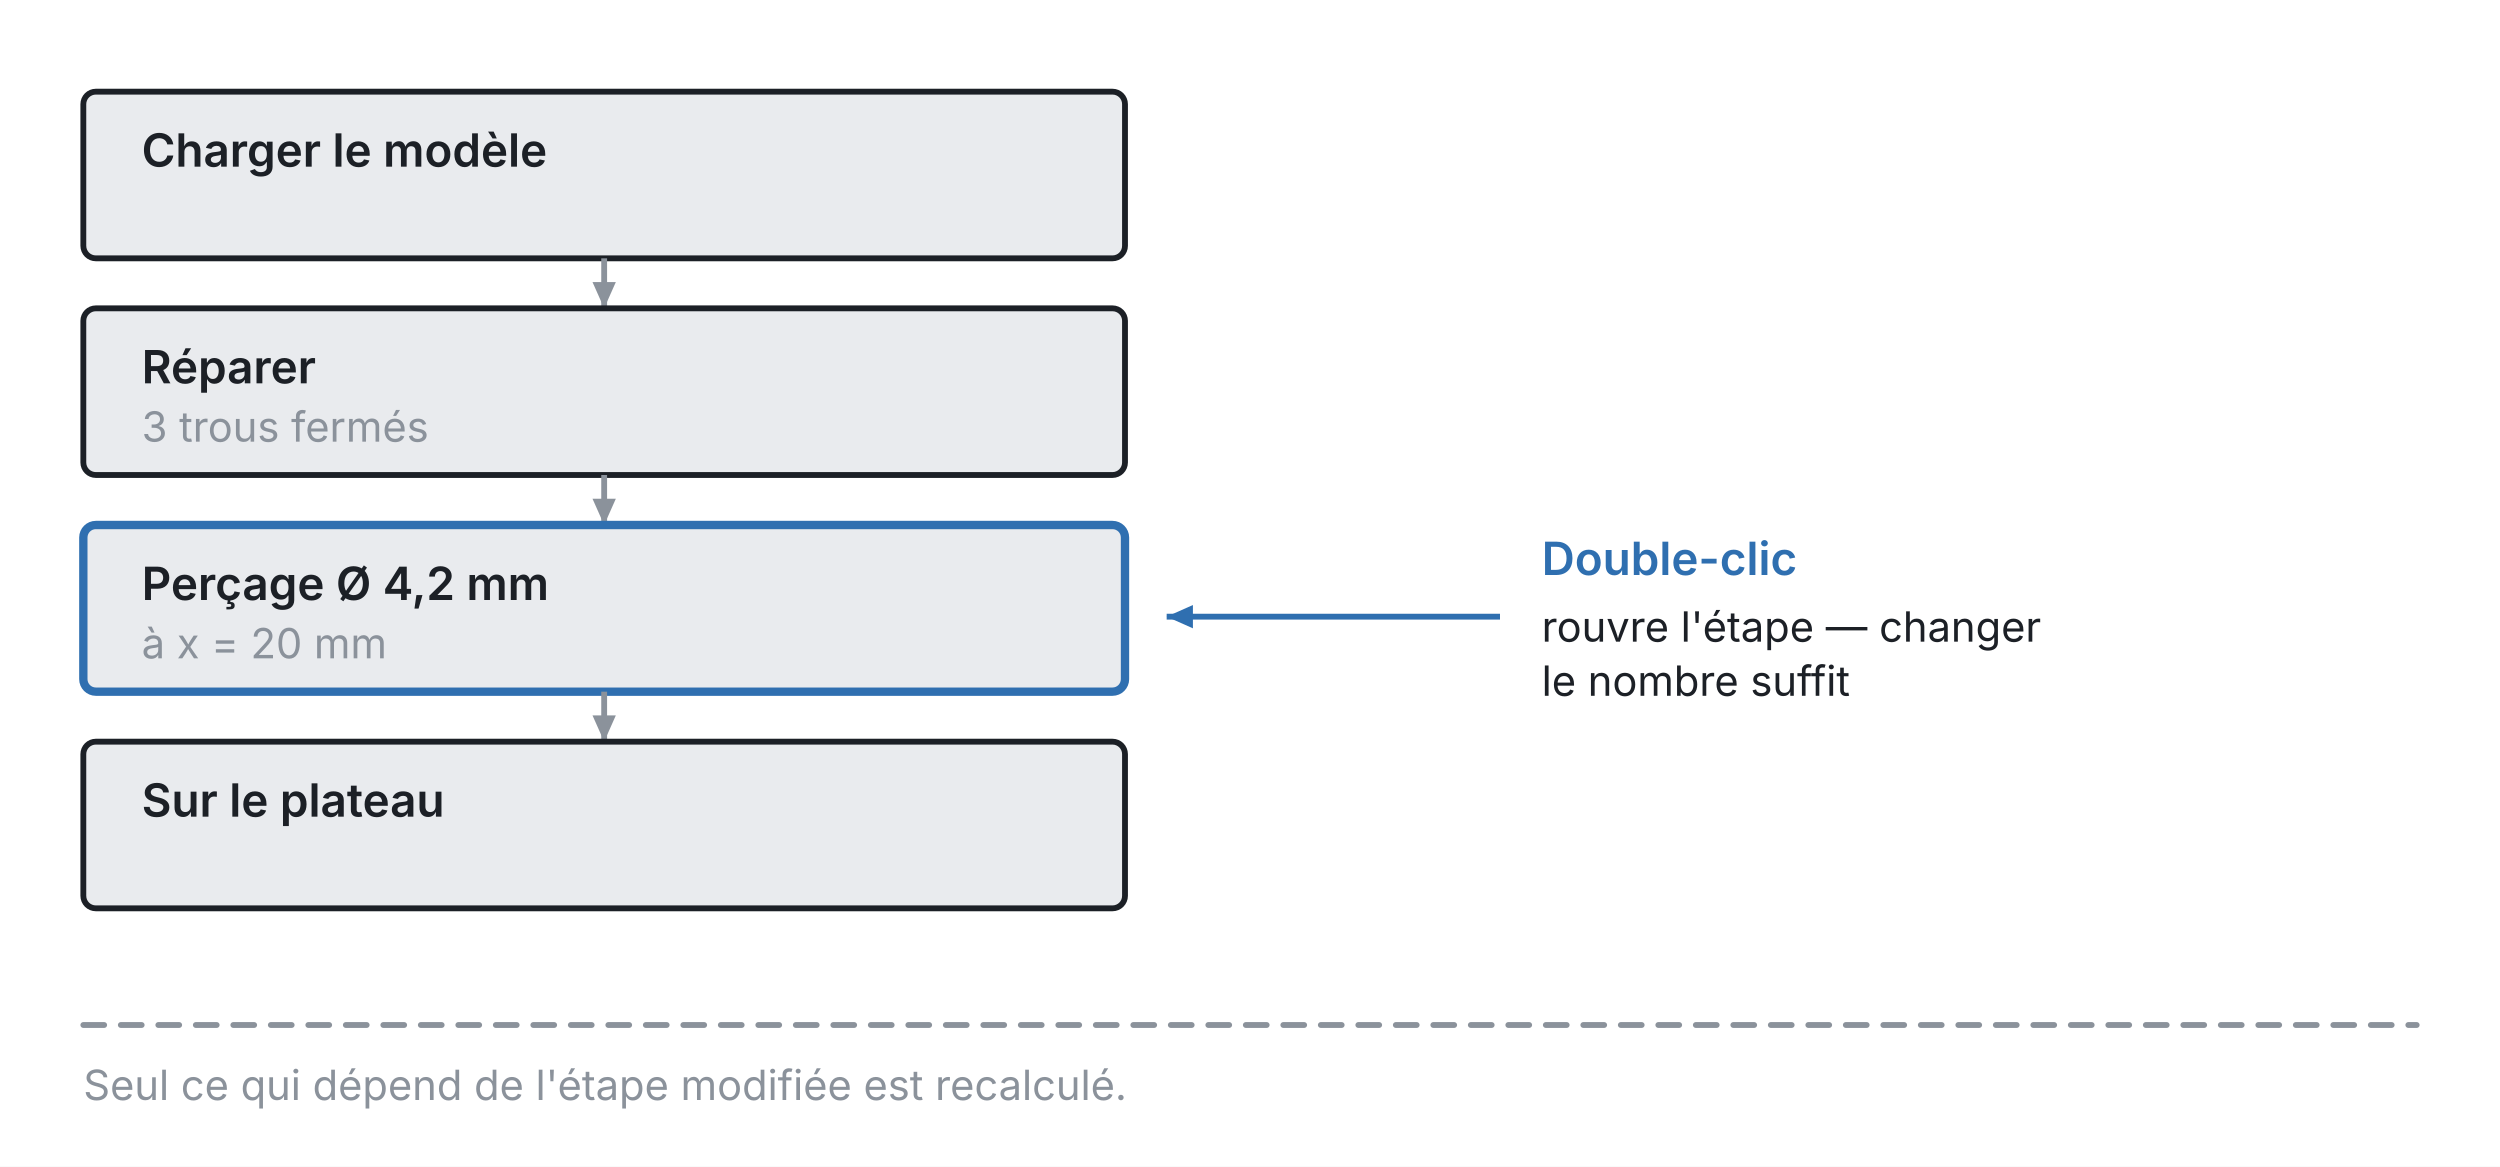
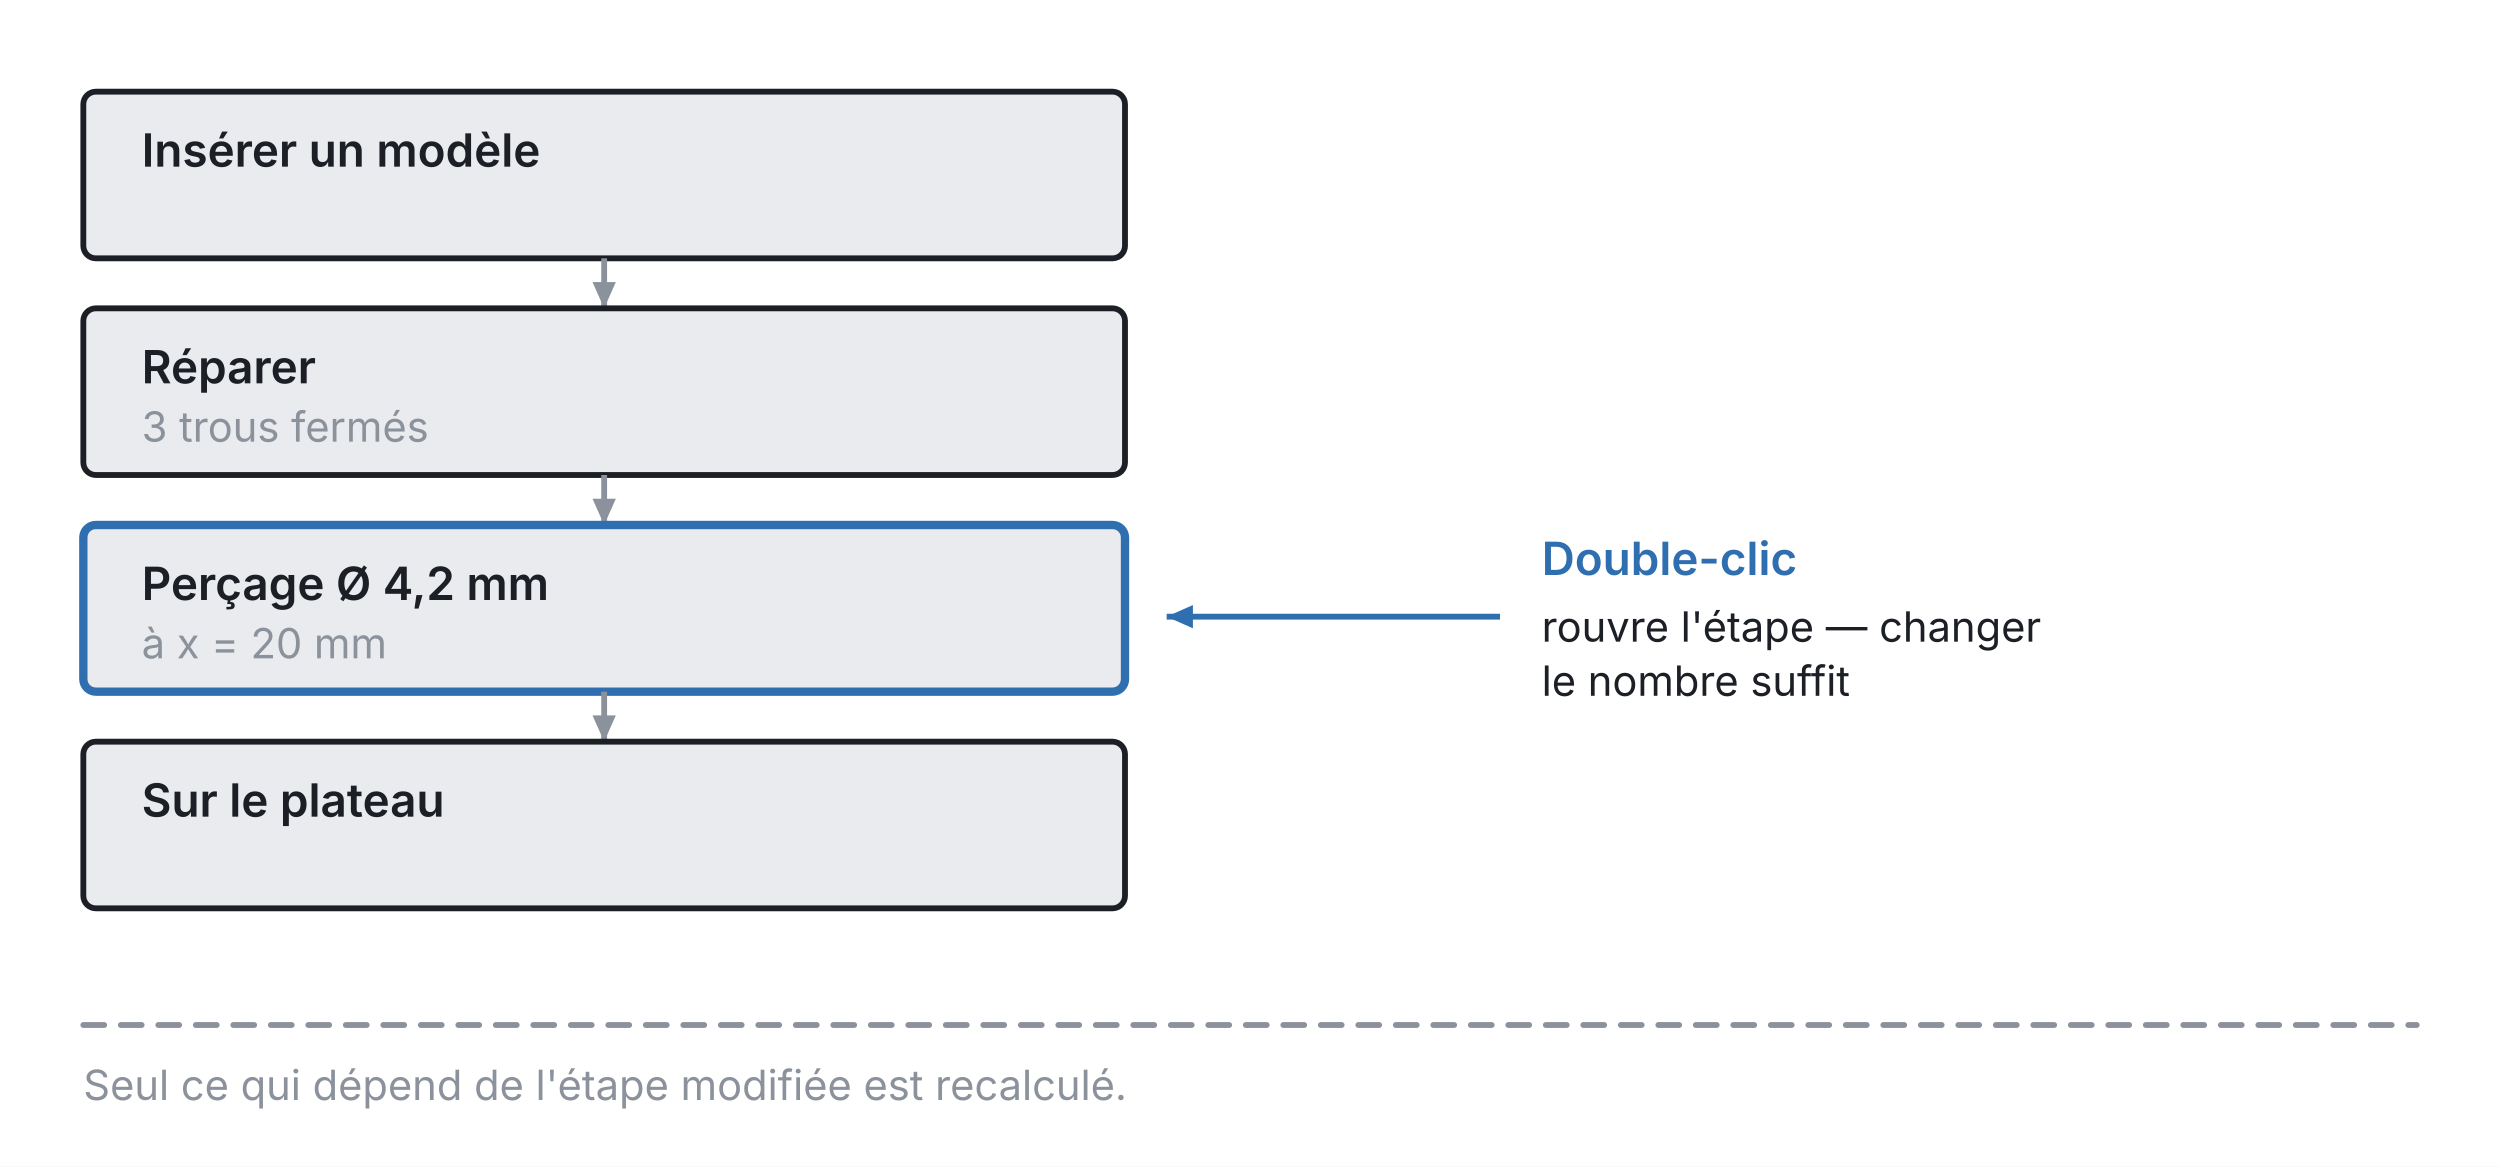
<svg xmlns="http://www.w3.org/2000/svg" viewBox="0 0 600 280" width="600" height="280">
  <defs>
    <marker id="arrow8b929b" viewBox="0 0 10 10" refX="9" refY="5" markerWidth="5" markerHeight="5" orient="auto-start-reverse">
      <path d="M 0 1 L 9 5 L 0 9 z" fill="#8b929b" />
    </marker>
    <marker id="arrow2f6fb0" viewBox="0 0 10 10" refX="9" refY="5" markerWidth="5" markerHeight="5" orient="auto-start-reverse">
      <path d="M 0 1 L 9 5 L 0 9 z" fill="#2f6fb0" />
    </marker>
  </defs>
  <rect x="0" y="0" width="600" height="280" fill="#ffffff" />
  <rect x="20" y="22" width="250" height="40" rx="3" fill="#e9ebee" stroke="#1c2026" stroke-width="1.4" />
-   <text x="34" y="40" fill="#1c2026" font-size="11" font-family="system-ui, -apple-system, Segoe UI, sans-serif" text-anchor="start" font-weight="600">Charger le modèle</text>
+   <text x="34" y="40" fill="#1c2026" font-size="11" font-family="system-ui, -apple-system, Segoe UI, sans-serif" text-anchor="start" font-weight="600">Insérer un modèle</text>
  <line x1="145" y1="62" x2="145" y2="74" stroke="#8b929b" stroke-width="1.4" marker-end="url(#arrow8b929b)" />
  <rect x="20" y="74" width="250" height="40" rx="3" fill="#e9ebee" stroke="#1c2026" stroke-width="1.4" />
  <text x="34" y="92" fill="#1c2026" font-size="11" font-family="system-ui, -apple-system, Segoe UI, sans-serif" text-anchor="start" font-weight="600">Réparer</text>
  <text x="34" y="106" fill="#8b929b" font-size="10" font-family="system-ui, -apple-system, Segoe UI, sans-serif" text-anchor="start">3 trous fermés</text>
  <line x1="145" y1="114" x2="145" y2="126" stroke="#8b929b" stroke-width="1.4" marker-end="url(#arrow8b929b)" />
  <rect x="20" y="126" width="250" height="40" rx="3" fill="#e9ebee" stroke="#2f6fb0" stroke-width="2" />
  <text x="34" y="144" fill="#1c2026" font-size="11" font-family="system-ui, -apple-system, Segoe UI, sans-serif" text-anchor="start" font-weight="600">Perçage Ø 4,2 mm</text>
  <text x="34" y="158" fill="#8b929b" font-size="10" font-family="system-ui, -apple-system, Segoe UI, sans-serif" text-anchor="start">à x = 20 mm</text>
  <line x1="145" y1="166" x2="145" y2="178" stroke="#8b929b" stroke-width="1.4" marker-end="url(#arrow8b929b)" />
  <rect x="20" y="178" width="250" height="40" rx="3" fill="#e9ebee" stroke="#1c2026" stroke-width="1.4" />
  <text x="34" y="196" fill="#1c2026" font-size="11" font-family="system-ui, -apple-system, Segoe UI, sans-serif" text-anchor="start" font-weight="600">Sur le plateau</text>
  <line x1="360" y1="148" x2="280" y2="148" stroke="#2f6fb0" stroke-width="1.4" marker-end="url(#arrow2f6fb0)" />
  <text x="370" y="138" fill="#2f6fb0" font-size="11" font-family="system-ui, -apple-system, Segoe UI, sans-serif" text-anchor="start" font-weight="600">Double-clic</text>
  <text x="370" y="154" fill="#1c2026" font-size="10" font-family="system-ui, -apple-system, Segoe UI, sans-serif" text-anchor="start">rouvre l'étape — changer</text>
  <text x="370" y="167" fill="#1c2026" font-size="10" font-family="system-ui, -apple-system, Segoe UI, sans-serif" text-anchor="start">le nombre suffit</text>
  <line x1="20" y1="246" x2="580" y2="246" stroke="#8b929b" stroke-width="1.4" stroke-dasharray="5 4" stroke-linecap="round" />
  <text x="20" y="264" fill="#8b929b" font-size="10" font-family="system-ui, -apple-system, Segoe UI, sans-serif" text-anchor="start">Seul ce qui dépend de l'étape modifiée est recalculé.</text>
</svg>
